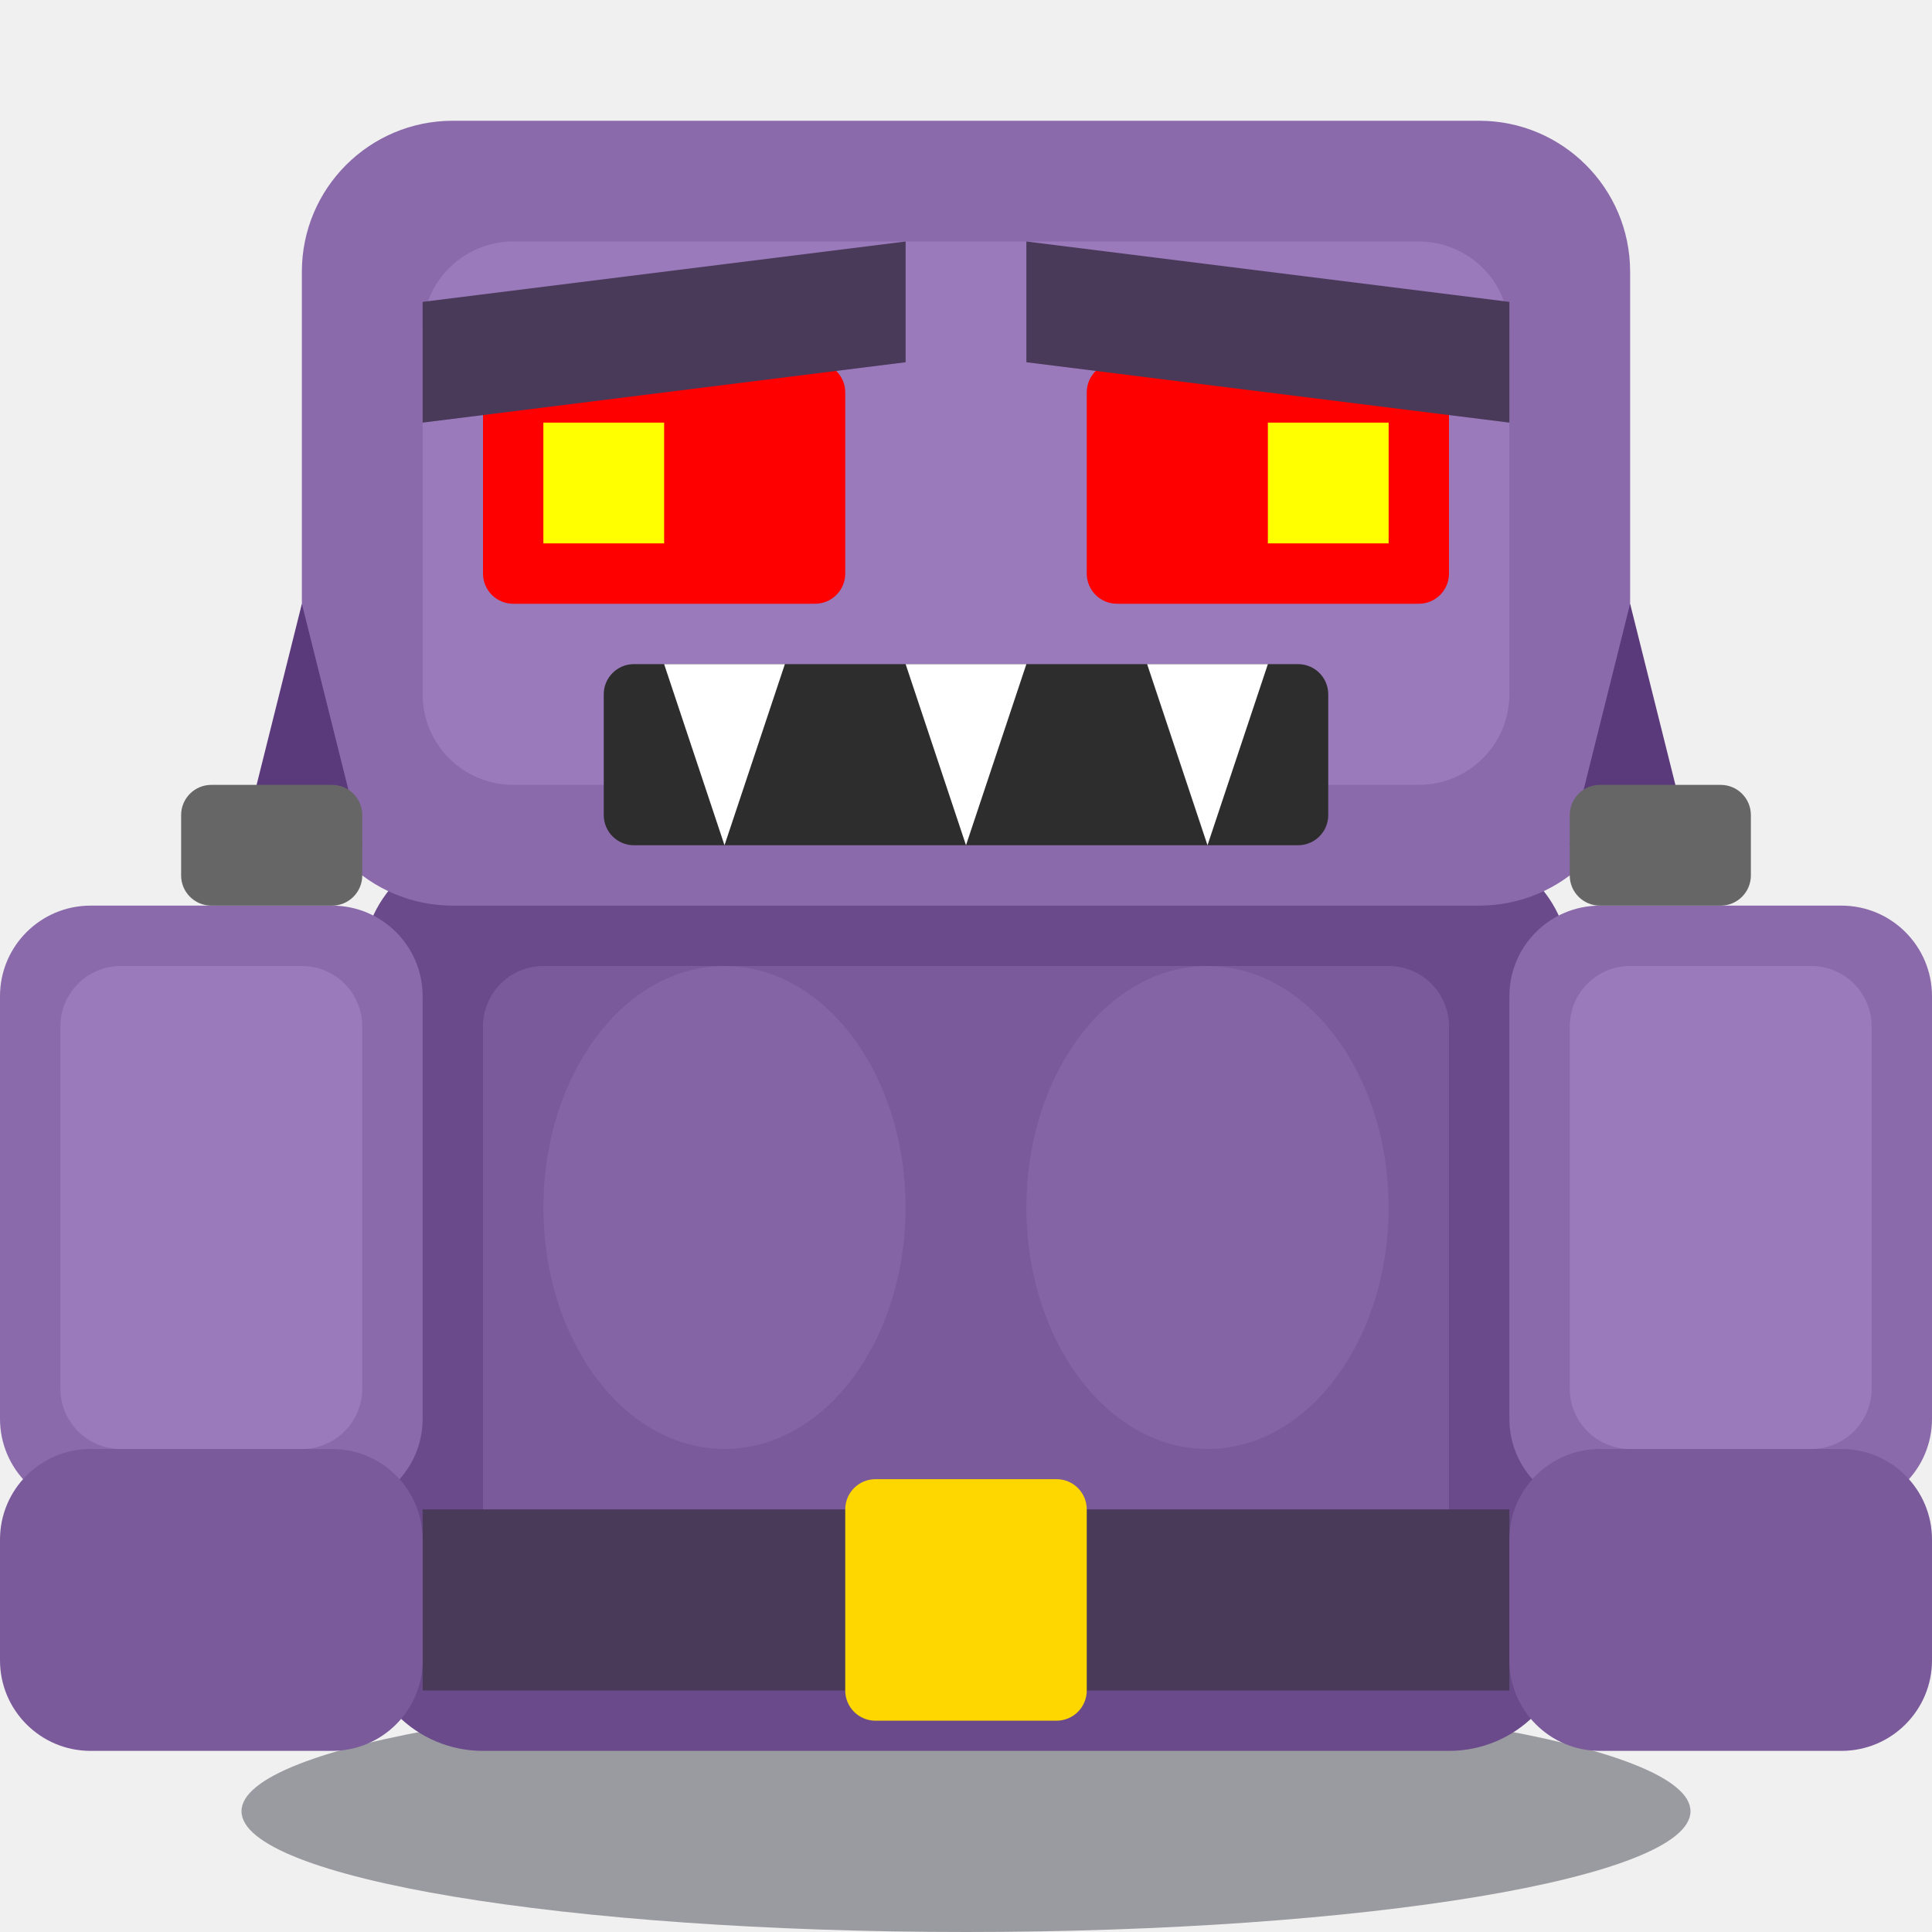
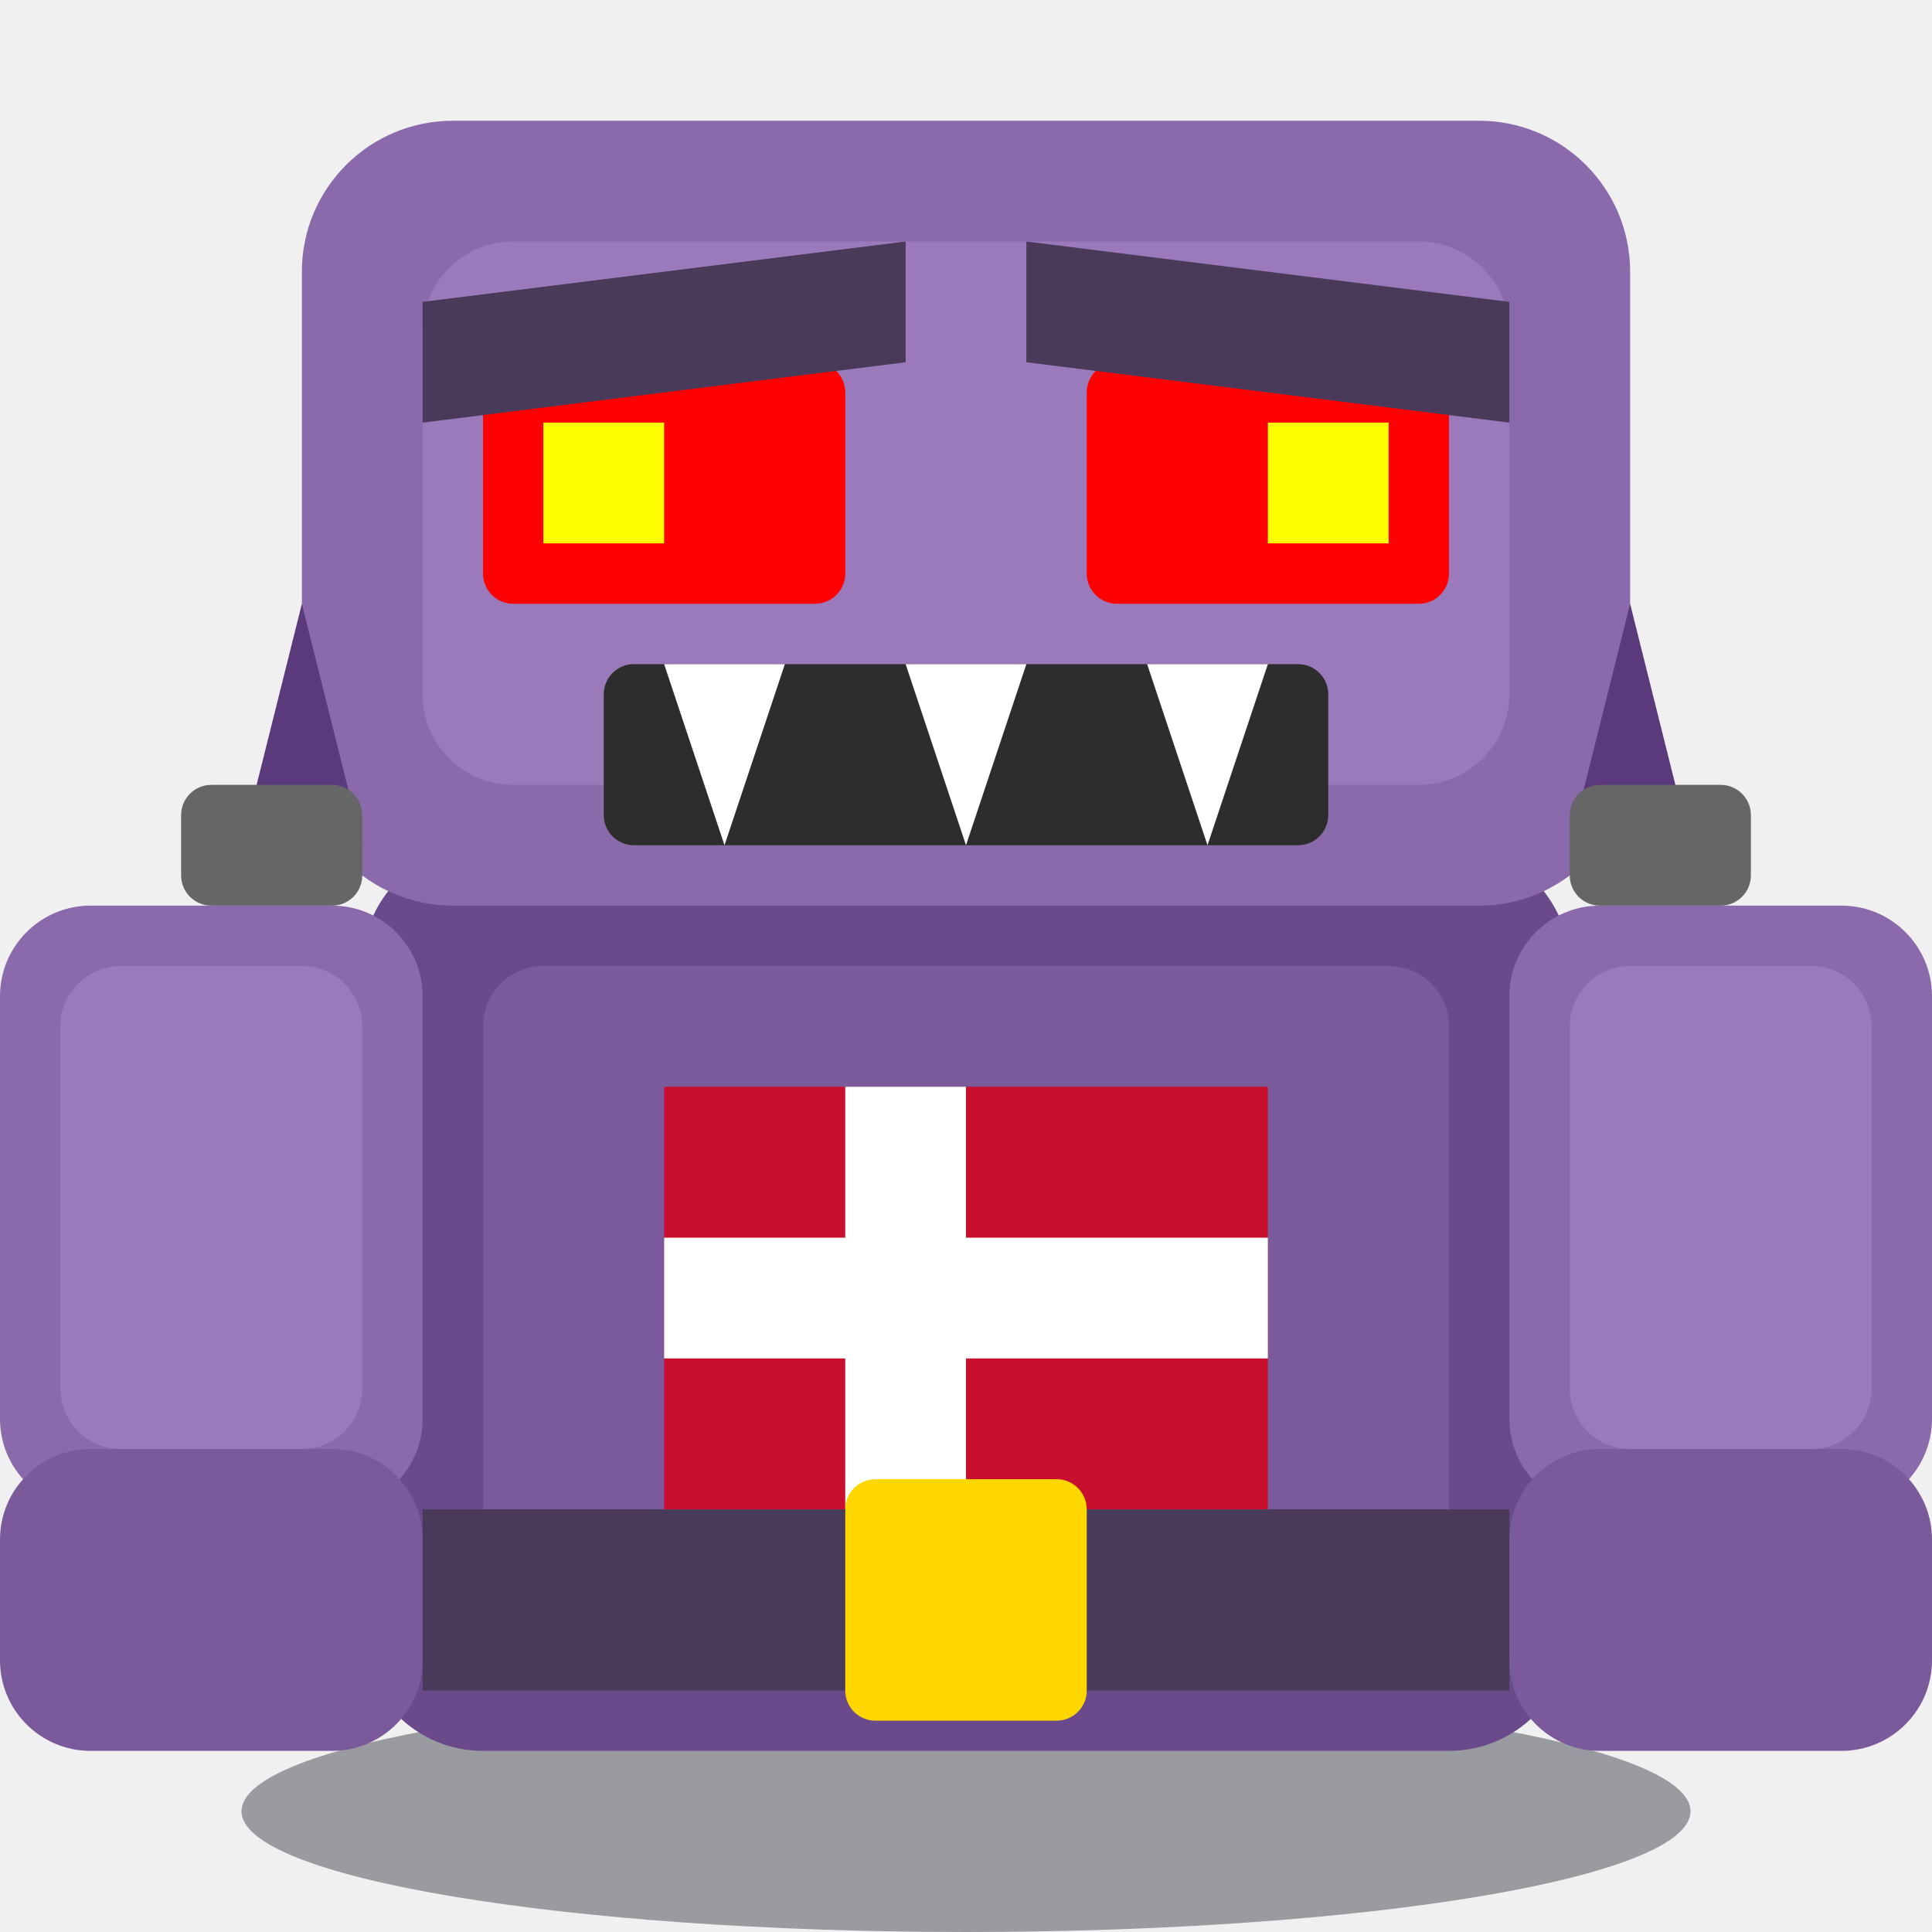
<svg xmlns="http://www.w3.org/2000/svg" viewBox="0 0 64 64" width="64" height="64">
  <ellipse cx="32" cy="60" rx="24" ry="4" fill="#1a1a2a" opacity="0.4" />
  <rect x="12" y="28" width="40" height="30" rx="4" fill="#6a4a8a" />
  <rect x="16" y="32" width="32" height="22" rx="2" fill="#7a5a9a" />
-   <ellipse cx="24" cy="40" rx="6" ry="8" fill="#8a6aaa" opacity="0.6" />
-   <ellipse cx="40" cy="40" rx="6" ry="8" fill="#8a6aaa" opacity="0.6" />
+   <rect x="22" y="36" width="20" height="14" fill="#c8102e" />
+   <rect x="22" y="41" width="20" height="4" fill="#ffffff" />
+   <rect x="28" y="36" width="4" height="14" fill="#ffffff" />
  <rect x="14" y="50" width="36" height="6" fill="#4a3a5a" />
  <rect x="28" y="49" width="8" height="8" rx="1" fill="#ffd700" />
  <rect x="10" y="4" width="44" height="26" rx="5" fill="#8a6aaa" />
  <rect x="14" y="8" width="36" height="18" rx="3" fill="#9a7aba" />
  <rect x="16" y="12" width="12" height="8" rx="1" fill="#ff0000" />
  <rect x="36" y="12" width="12" height="8" rx="1" fill="#ff0000" />
  <rect x="18" y="14" width="4" height="4" fill="#ffff00" />
  <rect x="42" y="14" width="4" height="4" fill="#ffff00" />
  <polygon points="14,10 30,8 30,12 14,14" fill="#4a3a5a" />
  <polygon points="50,10 34,8 34,12 50,14" fill="#4a3a5a" />
  <rect x="20" y="22" width="24" height="6" rx="1" fill="#2d2d2d" />
  <polygon points="22,22 26,22 24,28" fill="#ffffff" />
  <polygon points="30,22 34,22 32,28" fill="#ffffff" />
  <polygon points="38,22 42,22 40,28" fill="#ffffff" />
  <rect x="0" y="30" width="14" height="20" rx="3" fill="#8a6aaa" />
  <rect x="50" y="30" width="14" height="20" rx="3" fill="#8a6aaa" />
  <rect x="2" y="32" width="10" height="16" rx="2" fill="#9a7aba" />
  <rect x="52" y="32" width="10" height="16" rx="2" fill="#9a7aba" />
  <rect x="0" y="48" width="14" height="10" rx="3" fill="#7a5a9a" />
  <rect x="50" y="48" width="14" height="10" rx="3" fill="#7a5a9a" />
  <polygon points="8,28 12,28 10,20" fill="#5a3a7a" />
  <polygon points="52,28 56,28 54,20" fill="#5a3a7a" />
  <rect x="6" y="26" width="6" height="4" rx="1" fill="#666" />
  <rect x="52" y="26" width="6" height="4" rx="1" fill="#666" />
</svg>
